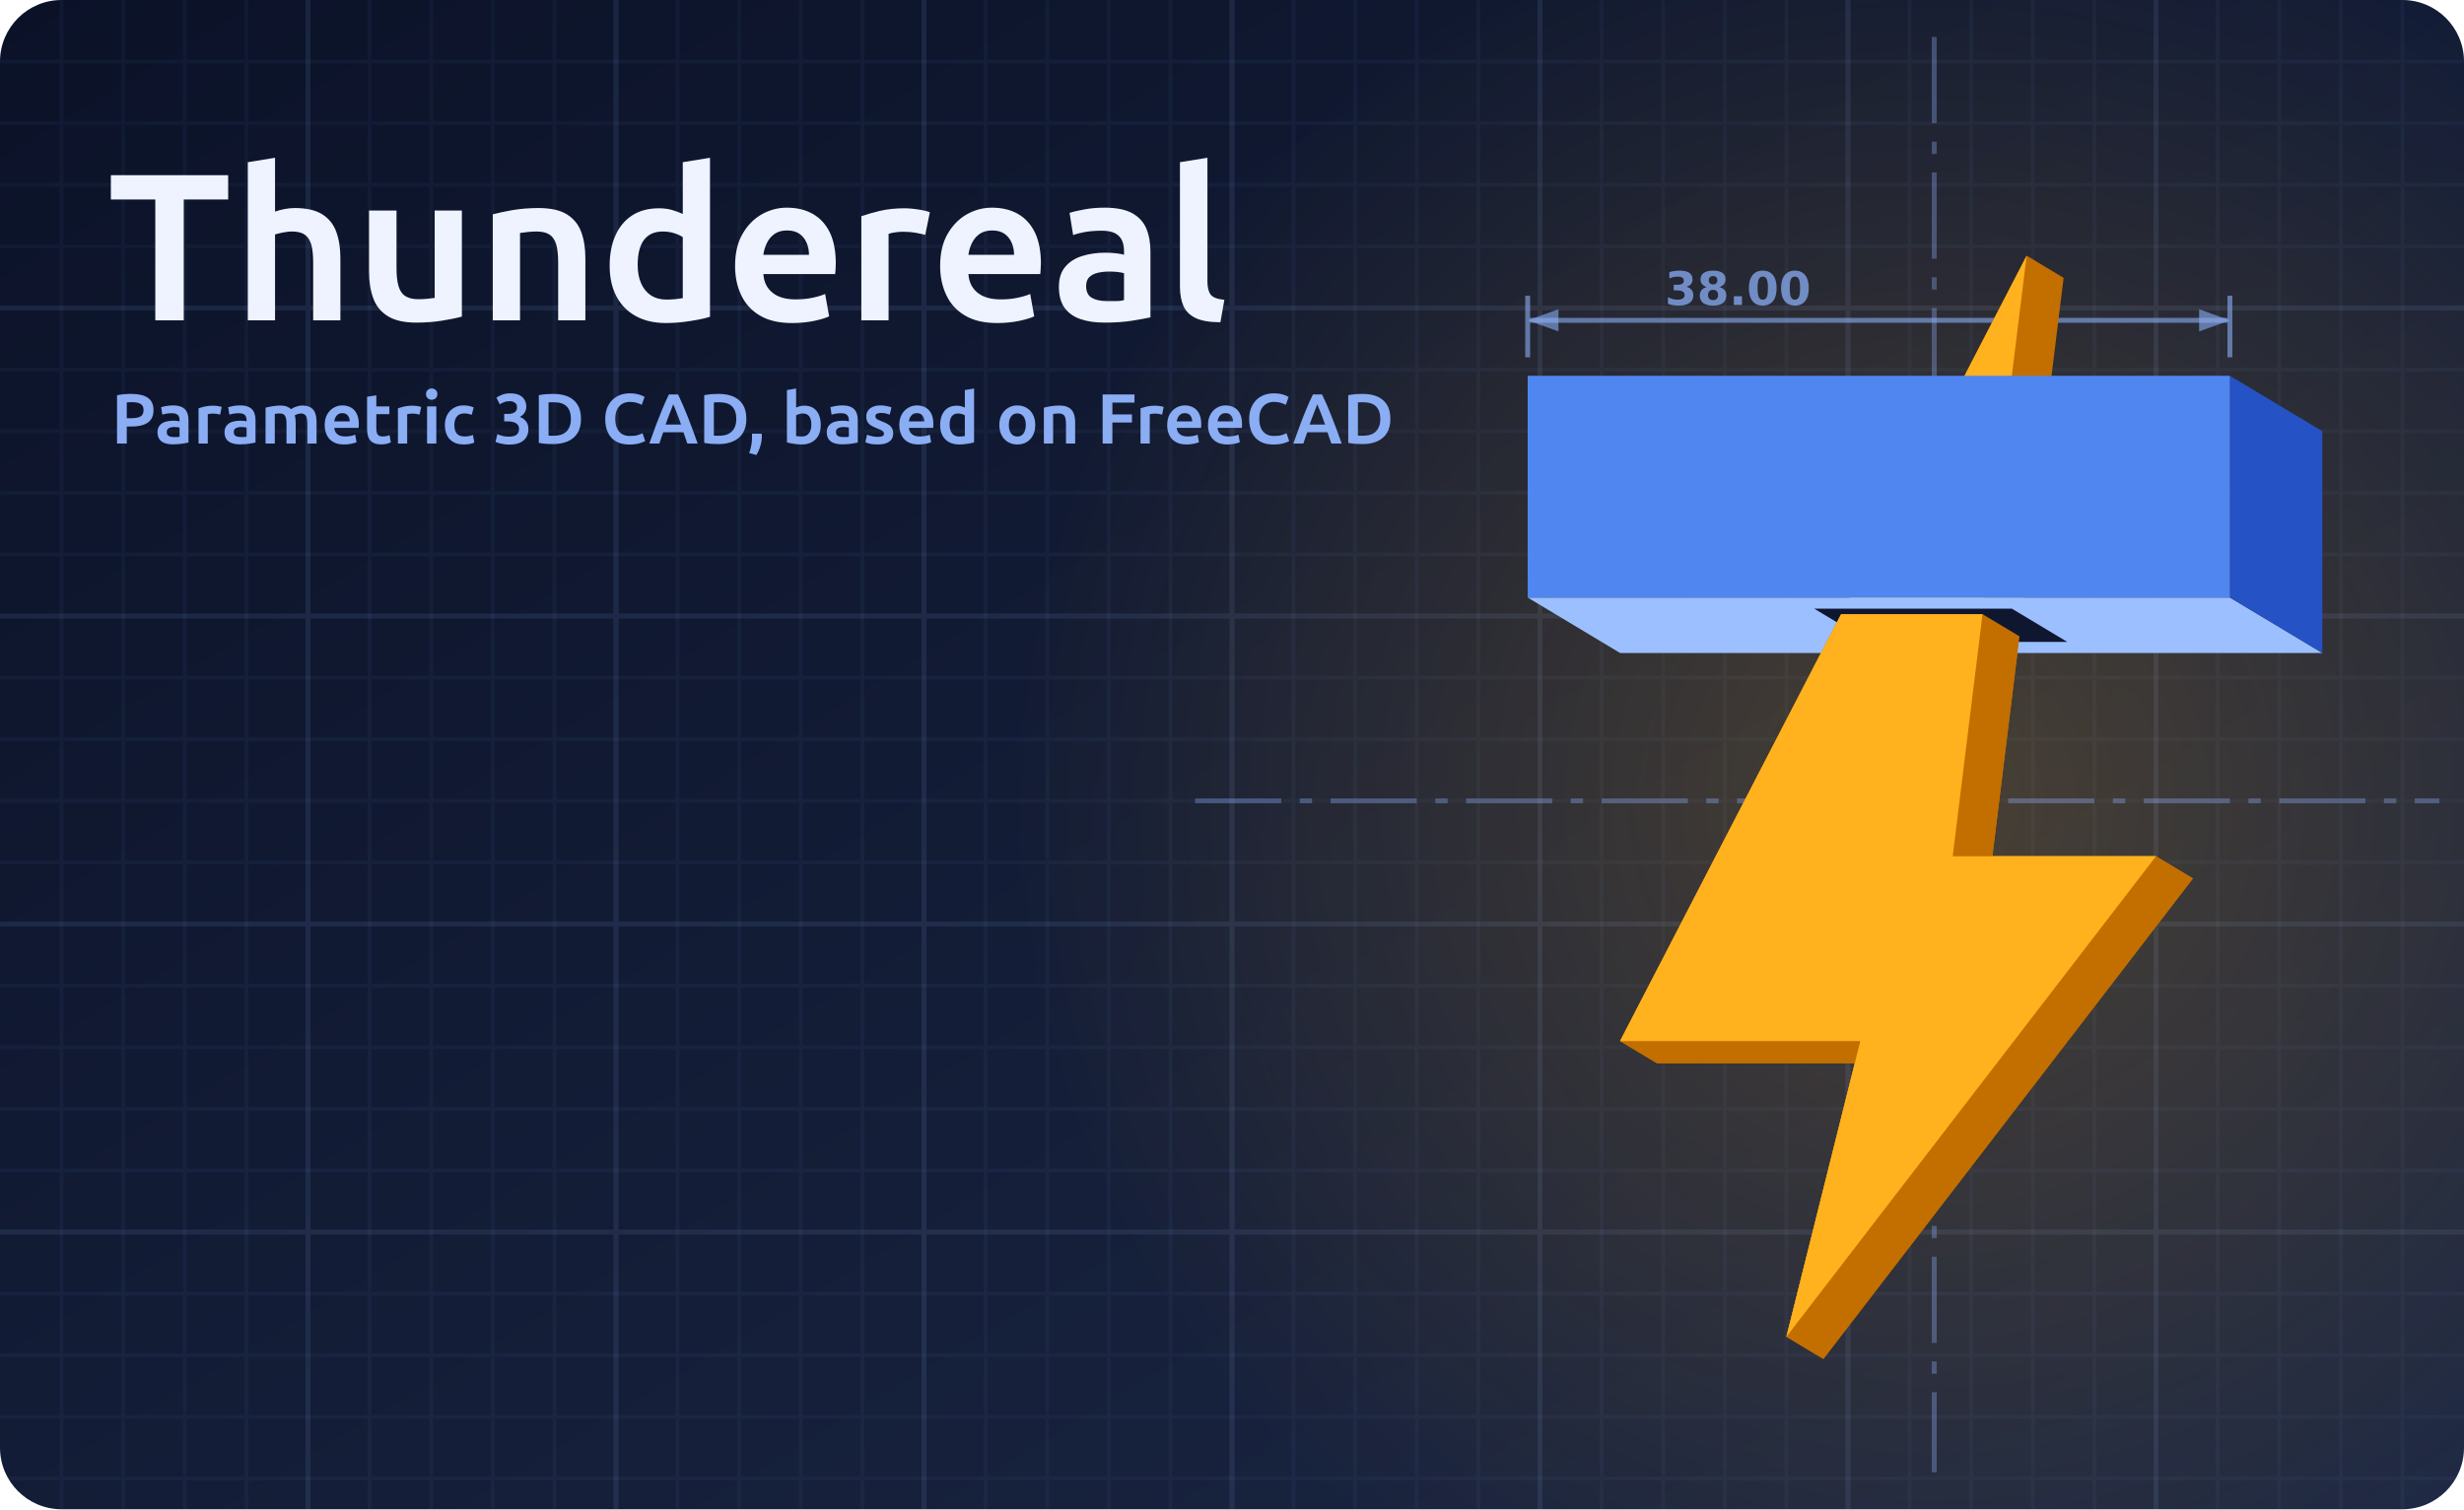
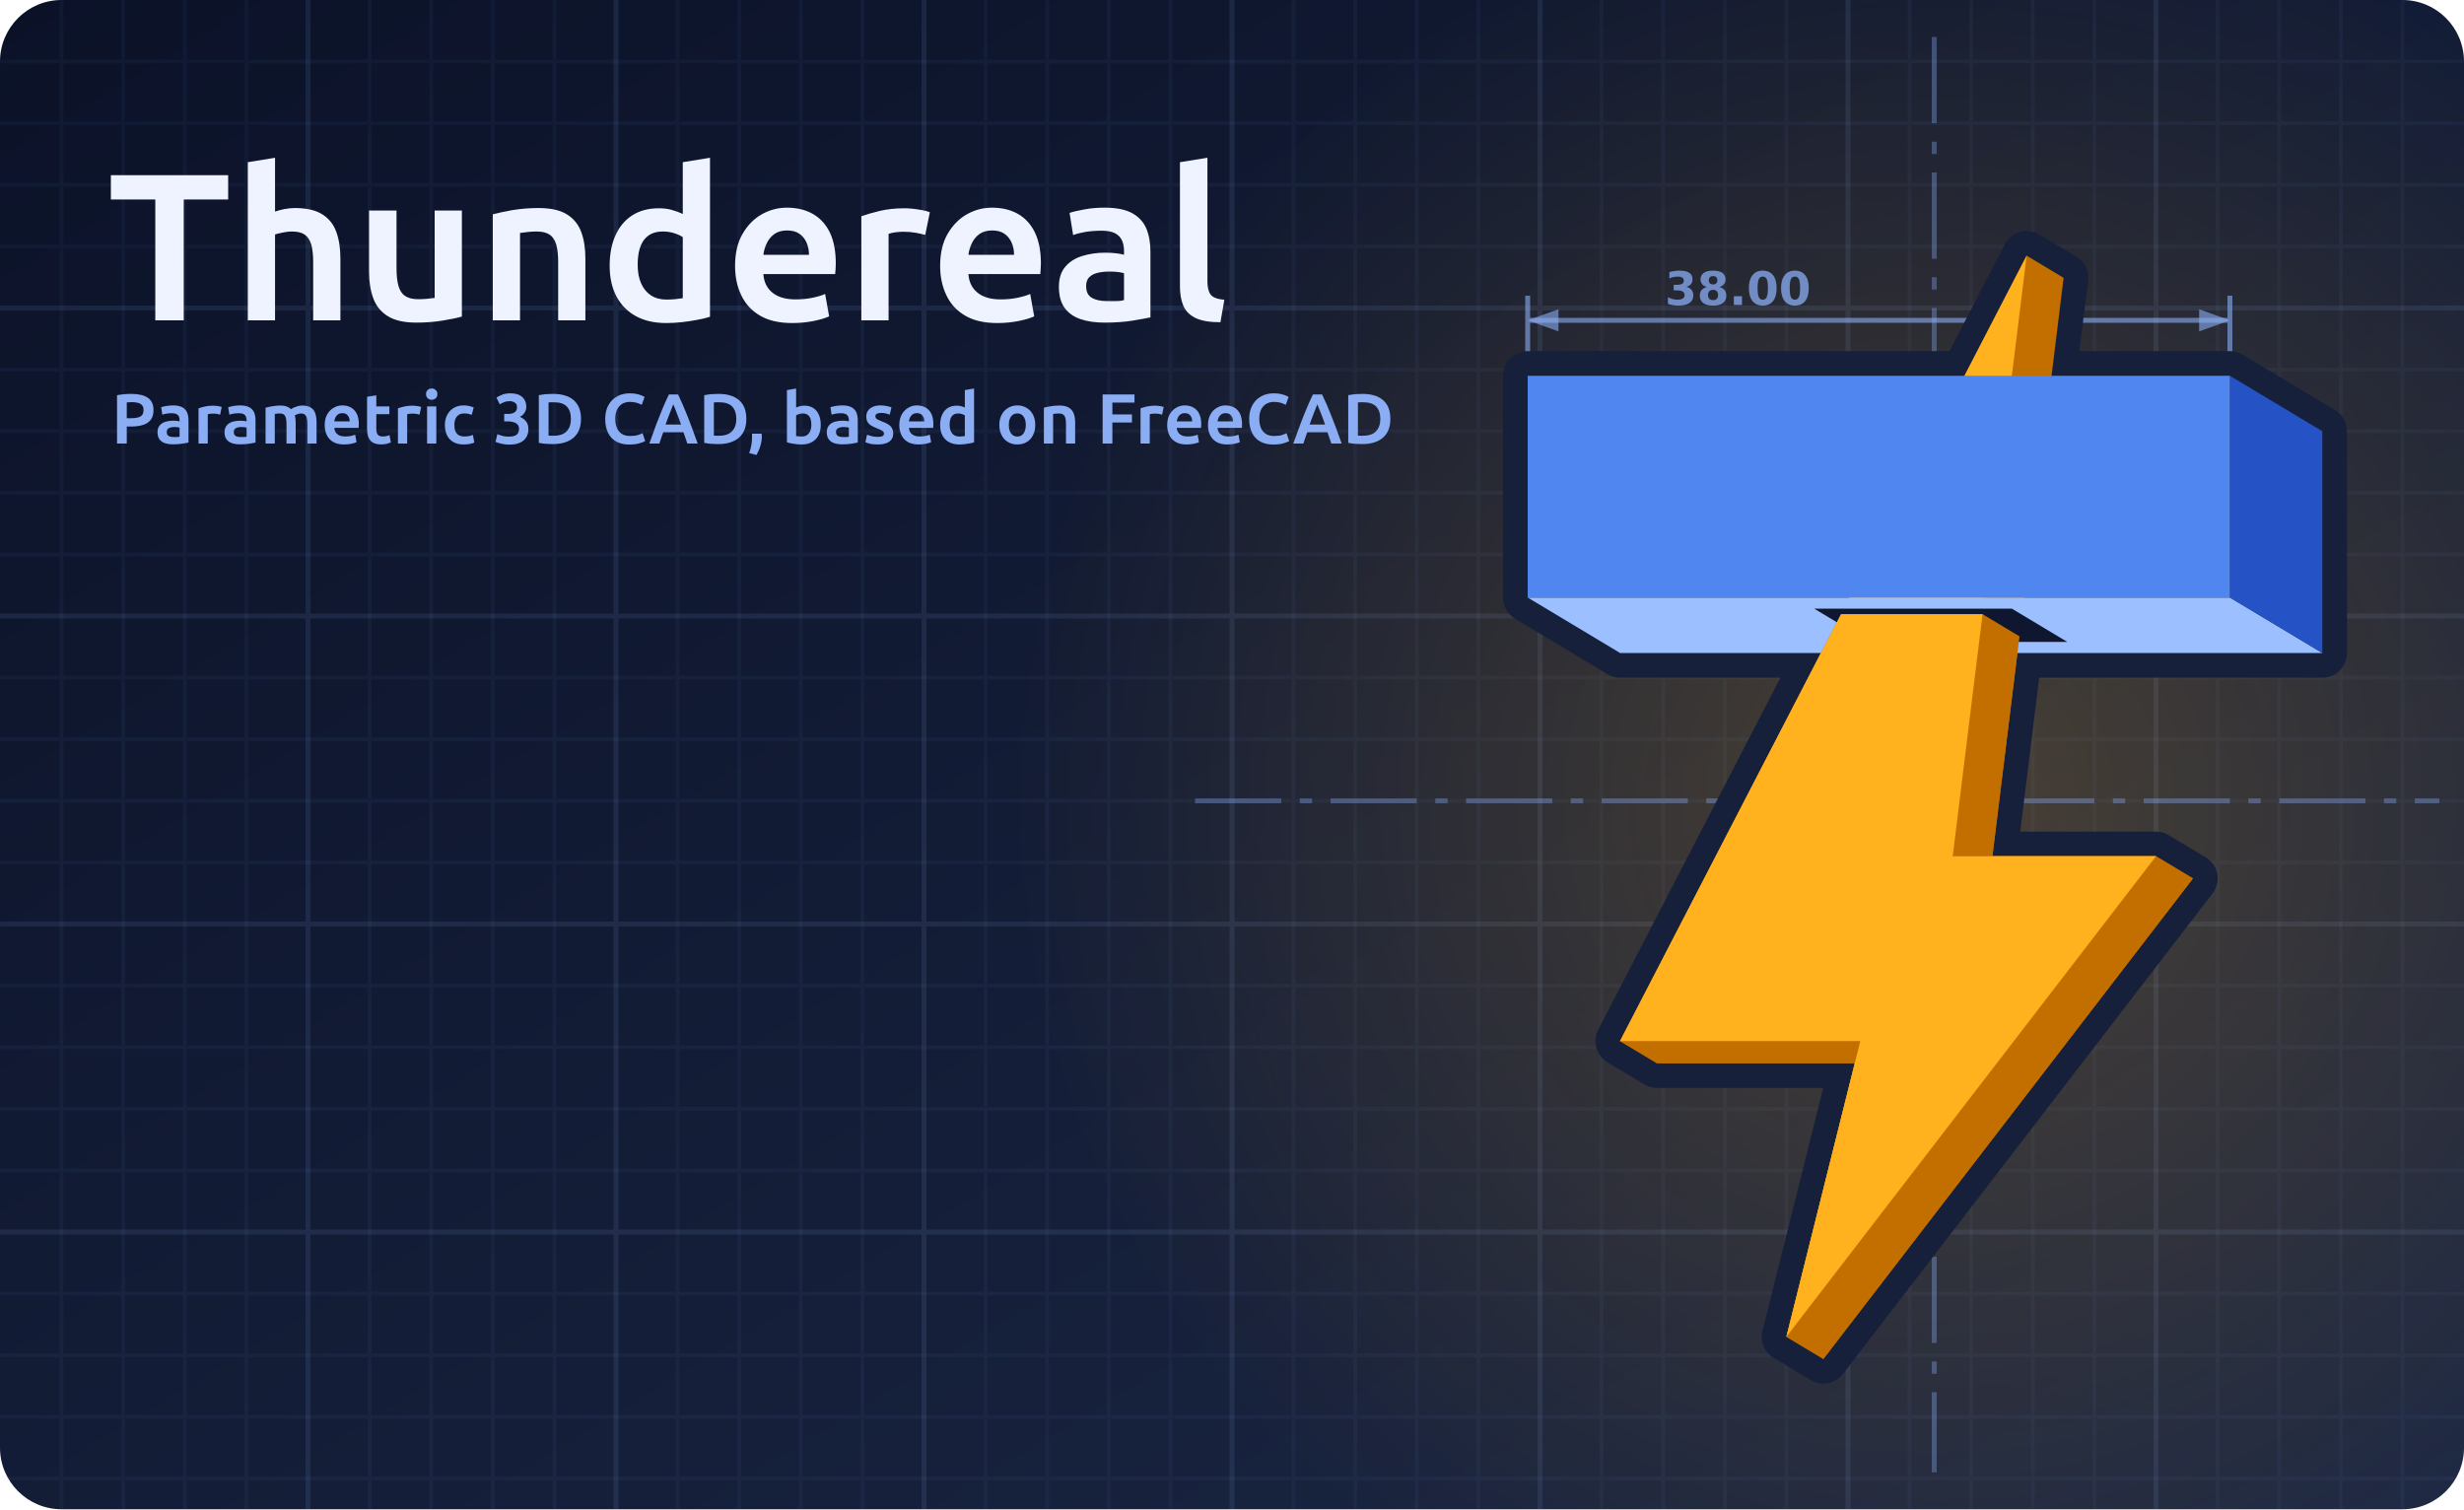
<svg xmlns="http://www.w3.org/2000/svg" width="400" height="245" viewBox="0 0 400 245">
  <defs>
    <linearGradient id="ground" x1="0" y1="0" x2="1" y2="1">
      <stop offset="0" stop-color="#0B1228" />
      <stop offset="1" stop-color="#1B2744" />
    </linearGradient>
    <radialGradient id="glow" cx="314" cy="130" r="150" gradientUnits="userSpaceOnUse">
      <stop offset="0" stop-color="#FFB21E" stop-opacity="0.22" />
      <stop offset="1" stop-color="#FFB21E" stop-opacity="0" />
    </radialGradient>
  </defs>
  <rect width="400" height="245" rx="10" fill="url(#ground)" />
  <path d="M10 0V245M20 0V245M30 0V245M40 0V245M60 0V245M70 0V245M80 0V245M90 0V245M110 0V245M120 0V245M130 0V245M140 0V245M160 0V245M170 0V245M180 0V245M190 0V245M210 0V245M220 0V245M230 0V245M240 0V245M260 0V245M270 0V245M280 0V245M290 0V245M310 0V245M320 0V245M330 0V245M340 0V245M360 0V245M370 0V245M380 0V245M390 0V245M0 10H400M0 20H400M0 30H400M0 40H400M0 60H400M0 70H400M0 80H400M0 90H400M0 110H400M0 120H400M0 130H400M0 140H400M0 160H400M0 170H400M0 180H400M0 190H400M0 210H400M0 220H400M0 230H400M0 240H400" stroke="#8AADF4" stroke-opacity="0.05" stroke-width="0.6" fill="none" />
  <path d="M50 0V245M100 0V245M150 0V245M200 0V245M250 0V245M300 0V245M350 0V245M0 50H400M0 100H400M0 150H400M0 200H400" stroke="#8AADF4" stroke-opacity="0.11" stroke-width="0.8" fill="none" />
  <rect width="400" height="245" rx="10" fill="url(#glow)" />
  <path d="M314 6V239M194 130H396" stroke="#8AADF4" stroke-opacity="0.35" stroke-width="0.8" stroke-dasharray="14 3 2 3" fill="none" />
  <path d="M248 58V48M362 58V48M248 52H362" stroke="#8AADF4" stroke-opacity="0.6" stroke-width="0.8" fill="none" />
  <path d="M248 52L253 50.2L253 53.8ZM362 52L357 50.2L357 53.8Z" fill="#8AADF4" fill-opacity="0.6" />
  <path d="M273.76 46.55C274.13 46.65 274.41 46.81 274.6 47.05C274.79 47.28 274.89 47.58 274.89 47.95C274.89 48.49 274.68 48.9 274.27 49.18C273.85 49.47 273.25 49.61 272.45 49.61C272.17 49.61 271.89 49.58 271.61 49.54C271.32 49.49 271.04 49.43 270.77 49.33L270.77 48.25C271.03 48.38 271.29 48.48 271.55 48.55C271.81 48.61 272.07 48.65 272.32 48.65C272.7 48.65 272.98 48.58 273.18 48.45C273.38 48.32 273.48 48.14 273.48 47.9C273.48 47.65 273.38 47.46 273.17 47.33C272.97 47.2 272.67 47.14 272.27 47.14L271.71 47.14L271.71 46.23L272.3 46.23C272.65 46.23 272.92 46.17 273.09 46.06C273.26 45.95 273.35 45.78 273.35 45.56C273.35 45.35 273.27 45.18 273.1 45.07C272.93 44.95 272.69 44.9 272.38 44.9C272.16 44.9 271.93 44.92 271.7 44.97C271.46 45.02 271.23 45.1 271 45.2L271 44.17C271.28 44.09 271.56 44.03 271.83 43.99C272.1 43.95 272.37 43.93 272.64 43.93C273.35 43.93 273.88 44.05 274.23 44.28C274.58 44.52 274.76 44.87 274.76 45.34C274.76 45.66 274.68 45.92 274.51 46.12C274.34 46.33 274.09 46.47 273.76 46.55ZM278.1 47.05C277.83 47.05 277.63 47.13 277.49 47.27C277.35 47.41 277.28 47.62 277.28 47.89C277.28 48.16 277.35 48.36 277.49 48.51C277.63 48.65 277.83 48.72 278.1 48.72C278.36 48.72 278.56 48.65 278.7 48.51C278.84 48.36 278.91 48.16 278.91 47.89C278.91 47.62 278.84 47.41 278.7 47.27C278.56 47.12 278.36 47.05 278.1 47.05ZM277.07 46.59C276.74 46.49 276.49 46.33 276.32 46.13C276.15 45.92 276.06 45.66 276.06 45.35C276.06 44.89 276.24 44.54 276.58 44.3C276.93 44.05 277.43 43.93 278.1 43.93C278.76 43.93 279.26 44.05 279.61 44.29C279.95 44.54 280.12 44.89 280.12 45.35C280.12 45.66 280.04 45.92 279.87 46.13C279.7 46.33 279.45 46.49 279.12 46.59C279.49 46.69 279.77 46.86 279.96 47.09C280.14 47.32 280.24 47.61 280.24 47.96C280.24 48.5 280.06 48.91 279.7 49.19C279.34 49.47 278.8 49.61 278.1 49.61C277.39 49.61 276.85 49.47 276.49 49.19C276.13 48.91 275.94 48.5 275.94 47.96C275.94 47.61 276.04 47.32 276.23 47.09C276.42 46.86 276.7 46.69 277.07 46.59ZM277.4 45.49C277.4 45.71 277.46 45.88 277.58 45.99C277.7 46.11 277.87 46.17 278.1 46.17C278.32 46.17 278.49 46.11 278.61 45.99C278.73 45.88 278.79 45.71 278.79 45.49C278.79 45.28 278.73 45.11 278.61 44.99C278.49 44.88 278.32 44.82 278.1 44.82C277.87 44.82 277.7 44.88 277.58 45C277.46 45.11 277.4 45.28 277.4 45.49ZM281.47 48.08L282.79 48.08L282.79 49.5L281.47 49.5L281.47 48.08ZM287 46.76C287 46.08 286.94 45.6 286.81 45.32C286.68 45.04 286.47 44.9 286.16 44.9C285.86 44.9 285.65 45.04 285.52 45.32C285.39 45.6 285.32 46.08 285.32 46.76C285.32 47.45 285.39 47.94 285.52 48.22C285.65 48.51 285.86 48.65 286.16 48.65C286.46 48.65 286.68 48.51 286.81 48.22C286.94 47.94 287 47.45 287 46.76ZM288.41 46.77C288.41 47.68 288.22 48.38 287.83 48.87C287.44 49.36 286.88 49.61 286.16 49.61C285.44 49.61 284.89 49.36 284.5 48.87C284.11 48.38 283.91 47.68 283.91 46.77C283.91 45.86 284.11 45.16 284.5 44.67C284.89 44.18 285.44 43.93 286.16 43.93C286.88 43.93 287.44 44.18 287.83 44.67C288.22 45.16 288.41 45.86 288.41 46.77ZM292.22 46.76C292.22 46.08 292.16 45.6 292.03 45.32C291.9 45.04 291.69 44.9 291.38 44.9C291.08 44.9 290.86 45.04 290.73 45.32C290.6 45.6 290.54 46.08 290.54 46.76C290.54 47.45 290.6 47.94 290.73 48.22C290.86 48.51 291.08 48.65 291.38 48.65C291.68 48.65 291.9 48.51 292.03 48.22C292.16 47.94 292.22 47.45 292.22 46.76ZM293.63 46.77C293.63 47.68 293.44 48.38 293.05 48.87C292.65 49.36 292.1 49.61 291.38 49.61C290.66 49.61 290.11 49.36 289.72 48.87C289.33 48.38 289.13 47.68 289.13 46.77C289.13 45.86 289.33 45.16 289.72 44.67C290.11 44.18 290.66 43.93 291.38 43.93C292.1 43.93 292.65 44.18 293.05 44.67C293.44 45.16 293.63 45.86 293.63 46.77Z" fill="#8AADF4" fill-opacity="0.75" />
+   <path id="edge" fill="#16203A" stroke="#16203A" stroke-width="8" stroke-linejoin="round" d="M335 45.1L333.04 61L362 61L377 70L377 106L327.5 106L323.44 139L350 139L356 142.6L296 220.6L290 217L301.1 172.6L269 172.6L263 169L295.61 106L263 106L248 97L248 61L318.91 61L329 41.5L335 45.1Z" />
  <path id="strikeSide" fill="#C26F00" d="M335 45.1L323.44 139L350 139L356 142.6L296 220.6L290 217L301.1 172.6L269 172.6L263 169L329 41.5L335 45.1Z" />
  <path id="strike" fill="#FFB21E" d="M329 41.5L317 139L350 139L290 217L302 169L263 169L329 41.5Z" />
  <path id="barBottom" fill="#9CC0FF" d="M248 97L362 97L377 106L263 106L248 97Z" />
  <path id="barSide" fill="#2552C4" d="M362 61L377 70L377 106L362 97L362 61Z" />
  <path id="barFront" fill="#4F86F0" d="M248 61L362 61L362 97L248 97L248 61Z" />
  <path id="hole" fill="#0F1730" d="M294.5 98.8L326.6 98.8L335.6 104.2L303.5 104.2L294.5 98.8Z" />
  <path id="lowSide" fill="#C26F00" d="M327.84 103.3L323.44 139L350 139L356 142.6L296 220.6L290 217L301.1 172.6L269 172.6L263 169L298.87 99.7L321.84 99.7L327.84 103.3Z" />
  <path id="lowStrike" fill="#FFB21E" d="M321.84 99.7L317 139L350 139L290 217L302 169L263 169L298.87 99.7L321.84 99.7Z" />
  <path id="wordmark" fill="#EEF3FF" d="M25.21 52L25.21 32.38L18 32.38L18 28.44L37.04 28.44L37.04 32.38L29.83 32.38L29.83 52L25.21 52ZM40.23 52L40.23 26.33L44.65 25.61L44.65 34.35C45.08 34.19 45.59 34.06 46.16 33.94C46.74 33.83 47.3 33.77 47.85 33.77C49.77 33.77 51.27 34.12 52.35 34.81C53.43 35.5 54.18 36.46 54.61 37.69C55.05 38.91 55.26 40.34 55.26 41.97L55.26 52L50.84 52L50.84 42.58C50.84 41.38 50.73 40.41 50.52 39.67C50.3 38.94 49.95 38.41 49.46 38.08C48.98 37.75 48.28 37.58 47.37 37.58C47.05 37.58 46.72 37.61 46.37 37.67C46.02 37.72 45.69 37.79 45.4 37.86C45.1 37.92 44.85 37.99 44.65 38.06L44.65 52L40.23 52ZM67.56 52.37C65.61 52.37 64.08 52.02 62.95 51.32C61.83 50.62 61.04 49.65 60.59 48.41C60.14 47.18 59.91 45.74 59.91 44.11L59.91 34.18L64.37 34.18L64.37 43.5C64.37 44.7 64.47 45.68 64.69 46.42C64.9 47.17 65.27 47.72 65.79 48.06C66.32 48.4 67.01 48.57 67.87 48.57C68.39 48.57 68.89 48.55 69.38 48.5C69.87 48.45 70.26 48.41 70.56 48.36L70.56 34.18L74.98 34.18L74.98 51.39C74.16 51.62 73.1 51.84 71.79 52.05C70.49 52.26 69.08 52.37 67.56 52.37ZM80 52L80 34.79C80.82 34.57 81.88 34.34 83.18 34.11C84.48 33.89 85.89 33.77 87.41 33.77C89.41 33.77 90.95 34.12 92.05 34.81C93.15 35.5 93.92 36.46 94.37 37.69C94.81 38.91 95.03 40.34 95.03 41.97L95.03 52L90.61 52L90.61 42.58C90.61 41.38 90.5 40.41 90.29 39.67C90.07 38.94 89.71 38.41 89.21 38.08C88.71 37.75 88.01 37.58 87.11 37.58C86.58 37.58 86.08 37.61 85.59 37.67C85.11 37.72 84.72 37.77 84.42 37.82L84.42 52L80 52ZM108.15 52.44C106.24 52.44 104.6 52.07 103.23 51.32C101.86 50.57 100.81 49.5 100.07 48.11C99.34 46.71 98.97 45.07 98.97 43.16C98.97 41.25 99.28 39.6 99.92 38.2C100.55 36.79 101.46 35.71 102.65 34.95C103.84 34.19 105.28 33.81 106.96 33.81C107.75 33.81 108.46 33.9 109.08 34.08C109.71 34.26 110.29 34.48 110.84 34.73L110.84 26.33L115.26 25.61L115.26 51.42C114.71 51.6 114.04 51.77 113.25 51.91C112.45 52.06 111.62 52.19 110.75 52.29C109.88 52.39 109.01 52.44 108.15 52.44ZM108.18 48.63C108.77 48.63 109.29 48.6 109.75 48.55C110.2 48.49 110.56 48.44 110.84 48.4L110.84 38.5C110.5 38.25 110.04 38.04 109.46 37.86C108.88 37.67 108.26 37.58 107.61 37.58C106.9 37.58 106.29 37.7 105.78 37.94C105.27 38.18 104.85 38.53 104.51 38.99C104.17 39.46 103.92 40.03 103.76 40.7C103.6 41.36 103.52 42.13 103.52 42.99C103.52 44.14 103.7 45.14 104.07 45.98C104.43 46.82 104.96 47.47 105.66 47.94C106.37 48.4 107.21 48.63 108.18 48.63ZM128.61 52.44C126.48 52.44 124.73 52.04 123.37 51.23C122.01 50.43 121 49.33 120.33 47.92C119.66 46.51 119.33 44.94 119.33 43.19C119.33 41.08 119.74 39.33 120.56 37.94C121.37 36.55 122.41 35.49 123.68 34.78C124.95 34.07 126.3 33.71 127.73 33.71C129.36 33.71 130.77 34.05 131.96 34.73C133.15 35.41 134.07 36.42 134.72 37.75C135.36 39.09 135.68 40.77 135.68 42.78C135.68 43.03 135.67 43.32 135.65 43.64C135.63 43.95 135.61 44.24 135.58 44.49L123.92 44.49C124.01 45.78 124.5 46.78 125.4 47.51C126.29 48.24 127.55 48.6 129.16 48.6C130.15 48.6 131.08 48.51 131.93 48.33C132.78 48.15 133.45 47.94 133.95 47.72L134.6 51.35C134.1 51.6 133.29 51.85 132.17 52.09C131.04 52.32 129.86 52.44 128.61 52.44ZM123.92 41.36L131.33 41.36C131.33 40.65 131.2 40 130.94 39.4C130.68 38.8 130.3 38.32 129.79 37.96C129.28 37.59 128.6 37.41 127.76 37.41C126.95 37.41 126.27 37.6 125.74 37.97C125.21 38.35 124.79 38.83 124.5 39.44C124.2 40.04 124.01 40.68 123.92 41.36ZM139.83 52L139.83 35.1C140.65 34.81 141.65 34.52 142.84 34.23C144.03 33.95 145.37 33.81 146.87 33.81C147.25 33.81 147.71 33.84 148.23 33.89C148.75 33.95 149.26 34.03 149.74 34.12C150.23 34.21 150.63 34.32 150.95 34.45L150.2 38.13C149.79 38.02 149.29 37.9 148.69 37.79C148.09 37.68 147.41 37.62 146.66 37.62C146.21 37.62 145.75 37.65 145.29 37.72C144.82 37.79 144.48 37.87 144.25 37.96L144.25 52L139.83 52ZM161.91 52.44C159.77 52.44 158.03 52.04 156.67 51.23C155.31 50.43 154.29 49.33 153.63 47.92C152.96 46.51 152.62 44.94 152.62 43.19C152.62 41.08 153.03 39.33 153.85 37.94C154.66 36.55 155.71 35.49 156.97 34.78C158.24 34.07 159.59 33.71 161.02 33.71C162.66 33.71 164.07 34.05 165.26 34.73C166.45 35.41 167.36 36.42 168.01 37.75C168.65 39.09 168.98 40.77 168.98 42.78C168.98 43.03 168.97 43.32 168.94 43.64C168.92 43.95 168.9 44.24 168.88 44.49L157.21 44.49C157.3 45.78 157.79 46.78 158.69 47.51C159.59 48.24 160.84 48.6 162.45 48.6C163.45 48.6 164.37 48.51 165.22 48.33C166.07 48.15 166.74 47.94 167.24 47.72L167.89 51.35C167.39 51.6 166.58 51.85 165.46 52.09C164.34 52.32 163.15 52.44 161.91 52.44ZM157.21 41.36L164.62 41.36C164.62 40.65 164.49 40 164.23 39.4C163.97 38.8 163.59 38.32 163.08 37.96C162.57 37.59 161.89 37.41 161.06 37.41C160.24 37.41 159.57 37.6 159.03 37.97C158.5 38.35 158.09 38.83 157.79 39.44C157.49 40.04 157.3 40.68 157.21 41.36ZM179.31 52.37C177.84 52.37 176.54 52.19 175.43 51.81C174.32 51.44 173.46 50.83 172.83 49.98C172.21 49.13 171.9 47.99 171.9 46.56C171.9 45.2 172.24 44.11 172.94 43.3C173.63 42.48 174.55 41.9 175.71 41.55C176.86 41.19 178.1 41.02 179.41 41.02C180.07 41.02 180.68 41.05 181.23 41.12C181.79 41.19 182.2 41.27 182.47 41.36L182.47 40.74C182.47 40.11 182.37 39.54 182.15 39.05C181.93 38.55 181.56 38.16 181.03 37.87C180.49 37.59 179.76 37.45 178.84 37.45C177.86 37.45 176.98 37.52 176.19 37.65C175.39 37.79 174.73 37.96 174.21 38.16L173.63 34.56C174.18 34.37 174.96 34.19 176 34C177.03 33.8 178.13 33.71 179.31 33.71C181.19 33.71 182.68 34 183.77 34.59C184.85 35.18 185.62 36.01 186.08 37.07C186.53 38.14 186.76 39.4 186.76 40.85L186.76 51.52C186.1 51.66 185.13 51.84 183.85 52.05C182.57 52.26 181.06 52.37 179.31 52.37ZM179.65 48.87C180.24 48.87 180.79 48.87 181.28 48.87C181.78 48.87 182.18 48.81 182.47 48.7L182.47 44.35C182.27 44.28 181.95 44.22 181.51 44.16C181.06 44.11 180.61 44.08 180.13 44.08C179.47 44.08 178.85 44.14 178.27 44.27C177.7 44.39 177.23 44.62 176.86 44.96C176.5 45.29 176.32 45.79 176.32 46.44C176.32 47.34 176.62 47.97 177.22 48.33C177.82 48.69 178.63 48.87 179.65 48.87ZM198.12 52.31C196.39 52.31 195.05 52.08 194.1 51.63C193.15 51.17 192.48 50.51 192.11 49.65C191.74 48.79 191.55 47.74 191.55 46.52L191.55 26.33L196.01 25.61L196.01 45.68C196.01 46.63 196.18 47.33 196.52 47.8C196.86 48.27 197.6 48.56 198.76 48.67L198.12 52.31Z" />
  <path id="tagline" fill="#8AADF4" d="M19 72L19 64.16C19.37 64.08 19.76 64.02 20.18 63.99C20.61 63.95 20.98 63.94 21.31 63.94C22.48 63.94 23.38 64.15 24 64.57C24.61 64.99 24.92 65.66 24.92 66.57C24.92 67.2 24.78 67.71 24.5 68.11C24.21 68.5 23.8 68.79 23.25 68.97C22.7 69.15 22.04 69.24 21.25 69.24L20.58 69.24L20.58 72L19 72ZM20.58 67.89L21.23 67.89C21.68 67.89 22.05 67.86 22.36 67.78C22.67 67.7 22.91 67.57 23.07 67.38C23.22 67.18 23.3 66.91 23.3 66.56C23.3 66.22 23.22 65.96 23.06 65.78C22.9 65.59 22.67 65.47 22.39 65.39C22.1 65.32 21.77 65.28 21.4 65.28C21.24 65.28 21.09 65.29 20.94 65.3C20.8 65.31 20.68 65.32 20.58 65.33L20.58 67.89ZM28.08 72.13C27.58 72.13 27.14 72.06 26.77 71.94C26.39 71.81 26.1 71.6 25.89 71.32C25.68 71.03 25.57 70.64 25.57 70.16C25.57 69.7 25.69 69.33 25.92 69.06C26.16 68.78 26.47 68.58 26.86 68.46C27.25 68.35 27.67 68.29 28.12 68.29C28.34 68.29 28.54 68.3 28.73 68.32C28.92 68.34 29.06 68.37 29.15 68.4L29.15 68.19C29.15 67.98 29.11 67.79 29.04 67.62C28.97 67.45 28.84 67.32 28.66 67.22C28.48 67.13 28.23 67.08 27.92 67.08C27.59 67.08 27.29 67.1 27.02 67.15C26.75 67.19 26.53 67.25 26.35 67.32L26.16 66.1C26.34 66.04 26.61 65.98 26.96 65.91C27.31 65.85 27.68 65.81 28.08 65.81C28.72 65.81 29.22 65.91 29.59 66.11C29.95 66.31 30.22 66.59 30.37 66.95C30.52 67.31 30.6 67.74 30.6 68.23L30.6 71.84C30.38 71.89 30.05 71.94 29.62 72.02C29.18 72.09 28.67 72.13 28.08 72.13ZM28.2 70.94C28.4 70.94 28.58 70.94 28.75 70.94C28.92 70.94 29.05 70.92 29.15 70.88L29.15 69.41C29.08 69.39 28.97 69.37 28.82 69.35C28.67 69.33 28.52 69.32 28.36 69.32C28.13 69.32 27.92 69.34 27.73 69.38C27.53 69.43 27.37 69.5 27.25 69.62C27.13 69.73 27.07 69.9 27.07 70.12C27.07 70.42 27.17 70.64 27.37 70.76C27.58 70.88 27.85 70.94 28.2 70.94ZM32.23 72L32.23 66.28C32.51 66.18 32.85 66.09 33.25 65.99C33.65 65.9 34.11 65.85 34.61 65.85C34.74 65.85 34.9 65.86 35.07 65.88C35.25 65.9 35.42 65.92 35.58 65.95C35.75 65.98 35.89 66.02 35.99 66.06L35.74 67.31C35.6 67.27 35.43 67.23 35.23 67.19C35.02 67.16 34.8 67.14 34.54 67.14C34.39 67.14 34.23 67.15 34.08 67.17C33.92 67.19 33.8 67.22 33.73 67.25L33.73 72L32.23 72ZM38.96 72.13C38.46 72.13 38.03 72.06 37.65 71.94C37.28 71.81 36.98 71.6 36.77 71.32C36.56 71.03 36.45 70.64 36.45 70.16C36.45 69.7 36.57 69.33 36.81 69.06C37.04 68.78 37.35 68.58 37.74 68.46C38.13 68.35 38.55 68.29 39 68.29C39.22 68.29 39.42 68.3 39.61 68.32C39.8 68.34 39.94 68.37 40.03 68.4L40.03 68.19C40.03 67.98 40 67.79 39.92 67.62C39.85 67.45 39.72 67.32 39.54 67.22C39.36 67.13 39.12 67.08 38.8 67.08C38.47 67.08 38.17 67.1 37.9 67.15C37.64 67.19 37.41 67.25 37.24 67.32L37.04 66.1C37.23 66.04 37.49 65.98 37.84 65.91C38.19 65.85 38.56 65.81 38.96 65.81C39.6 65.81 40.1 65.91 40.47 66.11C40.84 66.31 41.1 66.59 41.25 66.95C41.4 67.31 41.48 67.74 41.48 68.23L41.48 71.84C41.26 71.89 40.93 71.94 40.5 72.02C40.06 72.09 39.55 72.13 38.96 72.13ZM39.08 70.94C39.28 70.94 39.46 70.94 39.63 70.94C39.8 70.94 39.93 70.92 40.03 70.88L40.03 69.41C39.96 69.39 39.85 69.37 39.7 69.35C39.56 69.33 39.4 69.32 39.24 69.32C39.02 69.32 38.81 69.34 38.61 69.38C38.42 69.43 38.26 69.5 38.13 69.62C38.01 69.73 37.95 69.9 37.95 70.12C37.95 70.42 38.05 70.64 38.25 70.76C38.46 70.88 38.73 70.94 39.08 70.94ZM43.11 72L43.11 66.18C43.4 66.1 43.75 66.03 44.19 65.95C44.62 65.87 45.07 65.83 45.54 65.83C45.96 65.83 46.31 65.89 46.58 66C46.85 66.11 47.08 66.25 47.25 66.42C47.4 66.31 47.57 66.22 47.76 66.13C47.95 66.05 48.16 65.98 48.38 65.92C48.6 65.86 48.82 65.83 49.04 65.83C49.67 65.83 50.16 65.95 50.5 66.19C50.84 66.42 51.08 66.74 51.2 67.16C51.33 67.57 51.39 68.06 51.39 68.61L51.39 72L49.9 72L49.9 68.81C49.9 68.42 49.87 68.09 49.8 67.84C49.74 67.59 49.63 67.41 49.47 67.3C49.32 67.18 49.11 67.12 48.84 67.12C48.73 67.12 48.61 67.14 48.48 67.17C48.35 67.2 48.24 67.24 48.13 67.29C48.02 67.34 47.93 67.39 47.85 67.43C47.91 67.62 47.95 67.81 47.97 68.02C47.99 68.23 48 68.45 48 68.68L48 72L46.51 72L46.51 68.81C46.51 68.42 46.47 68.09 46.41 67.84C46.34 67.59 46.23 67.41 46.08 67.3C45.93 67.18 45.71 67.12 45.44 67.12C45.33 67.12 45.22 67.13 45.12 67.13C45.02 67.14 44.92 67.15 44.84 67.16C44.75 67.18 44.68 67.19 44.61 67.2L44.61 72L43.11 72ZM55.85 72.15C55.13 72.15 54.54 72.01 54.08 71.74C53.62 71.47 53.28 71.1 53.05 70.62C52.83 70.14 52.71 69.61 52.71 69.02C52.71 68.31 52.85 67.72 53.13 67.24C53.41 66.77 53.76 66.42 54.19 66.18C54.62 65.93 55.07 65.81 55.56 65.81C56.11 65.81 56.59 65.93 56.99 66.16C57.39 66.39 57.7 66.73 57.92 67.18C58.14 67.63 58.25 68.2 58.25 68.88C58.25 68.97 58.24 69.06 58.23 69.17C58.23 69.28 58.22 69.37 58.21 69.46L54.27 69.46C54.3 69.9 54.46 70.24 54.77 70.48C55.07 70.73 55.49 70.85 56.04 70.85C56.38 70.85 56.69 70.82 56.98 70.76C57.26 70.7 57.49 70.63 57.66 70.55L57.88 71.78C57.71 71.87 57.44 71.95 57.06 72.03C56.68 72.11 56.28 72.15 55.85 72.15ZM54.27 68.4L56.77 68.4C56.77 68.16 56.73 67.94 56.64 67.74C56.55 67.54 56.42 67.37 56.25 67.25C56.08 67.13 55.85 67.07 55.57 67.07C55.29 67.07 55.06 67.13 54.88 67.26C54.7 67.38 54.56 67.55 54.46 67.75C54.36 67.95 54.3 68.17 54.27 68.4ZM61.88 72.14C61.29 72.14 60.83 72.03 60.49 71.82C60.16 71.61 59.93 71.32 59.79 70.94C59.66 70.56 59.59 70.11 59.59 69.58L59.59 64.41L61.09 64.17L61.09 65.97L63.21 65.97L63.21 67.23L61.09 67.23L61.09 69.58C61.09 69.87 61.12 70.1 61.18 70.29C61.25 70.48 61.36 70.62 61.51 70.71C61.65 70.8 61.86 70.85 62.11 70.85C62.32 70.85 62.52 70.83 62.71 70.79C62.91 70.75 63.08 70.69 63.24 70.63L63.45 71.82C63.27 71.89 63.05 71.97 62.8 72.04C62.55 72.1 62.24 72.14 61.88 72.14ZM64.6 72L64.6 66.28C64.88 66.18 65.22 66.09 65.62 65.99C66.02 65.9 66.48 65.85 66.99 65.85C67.11 65.85 67.27 65.86 67.44 65.88C67.62 65.9 67.79 65.92 67.96 65.95C68.12 65.98 68.26 66.02 68.37 66.06L68.11 67.31C67.97 67.27 67.8 67.23 67.6 67.19C67.4 67.16 67.17 67.14 66.92 67.14C66.76 67.14 66.61 67.15 66.45 67.17C66.29 67.19 66.18 67.22 66.1 67.25L66.1 72L64.6 72ZM69.33 72L69.33 65.97L70.83 65.97L70.83 72L69.33 72ZM70.08 64.89C69.83 64.89 69.62 64.81 69.43 64.65C69.25 64.48 69.16 64.26 69.16 63.97C69.16 63.69 69.25 63.47 69.43 63.31C69.62 63.14 69.83 63.06 70.08 63.06C70.33 63.06 70.55 63.14 70.73 63.31C70.91 63.47 71 63.69 71 63.97C71 64.26 70.91 64.48 70.73 64.65C70.55 64.81 70.33 64.89 70.08 64.89ZM75.3 72.15C74.59 72.15 74 72.01 73.55 71.73C73.1 71.46 72.76 71.08 72.54 70.61C72.33 70.13 72.22 69.59 72.22 68.99C72.22 68.4 72.34 67.86 72.58 67.38C72.83 66.9 73.18 66.52 73.63 66.24C74.08 65.96 74.62 65.81 75.25 65.81C75.57 65.81 75.87 65.84 76.14 65.9C76.42 65.96 76.67 66.04 76.9 66.14L76.58 67.34C76.41 67.28 76.24 67.23 76.05 67.18C75.85 67.14 75.63 67.11 75.38 67.11C74.83 67.11 74.43 67.28 74.16 67.62C73.89 67.96 73.76 68.42 73.76 68.99C73.76 69.37 73.81 69.7 73.92 69.98C74.03 70.26 74.21 70.48 74.46 70.63C74.71 70.78 75.05 70.85 75.46 70.85C75.69 70.85 75.92 70.83 76.16 70.78C76.39 70.73 76.59 70.67 76.77 70.6L77 71.84C76.82 71.92 76.58 72 76.28 72.06C75.98 72.12 75.65 72.15 75.3 72.15ZM82.67 72.17C82.38 72.17 82.08 72.15 81.79 72.1C81.49 72.05 81.22 71.99 80.98 71.92C80.74 71.85 80.56 71.79 80.44 71.72L80.74 70.47C80.91 70.55 81.15 70.64 81.47 70.73C81.78 70.83 82.16 70.88 82.62 70.88C83 70.88 83.31 70.83 83.55 70.73C83.8 70.64 83.98 70.49 84.09 70.3C84.2 70.12 84.26 69.9 84.26 69.65C84.26 69.33 84.17 69.08 84 68.9C83.83 68.72 83.61 68.59 83.33 68.52C83.05 68.44 82.74 68.4 82.39 68.4L81.85 68.4L81.85 67.19L82.51 67.19C82.74 67.19 82.97 67.16 83.19 67.1C83.41 67.03 83.59 66.92 83.73 66.76C83.86 66.6 83.93 66.38 83.93 66.1C83.93 65.87 83.88 65.68 83.77 65.54C83.65 65.4 83.51 65.3 83.33 65.23C83.16 65.16 82.97 65.12 82.77 65.12C82.43 65.12 82.12 65.17 81.85 65.28C81.58 65.38 81.34 65.5 81.13 65.64L80.59 64.54C80.81 64.39 81.11 64.24 81.5 64.08C81.89 63.92 82.33 63.85 82.82 63.85C83.42 63.85 83.92 63.94 84.31 64.13C84.69 64.32 84.98 64.59 85.16 64.92C85.35 65.25 85.44 65.62 85.44 66.04C85.44 66.39 85.34 66.71 85.15 67C84.96 67.3 84.71 67.52 84.39 67.67C84.67 67.78 84.91 67.92 85.12 68.1C85.33 68.29 85.5 68.51 85.61 68.77C85.73 69.03 85.78 69.33 85.78 69.68C85.78 70.15 85.67 70.58 85.45 70.96C85.23 71.34 84.89 71.64 84.43 71.85C83.98 72.07 83.39 72.17 82.67 72.17ZM89.77 72.09C89.45 72.09 89.08 72.08 88.67 72.05C88.26 72.02 87.86 71.97 87.47 71.89L87.47 64.15C87.86 64.07 88.26 64.02 88.69 63.98C89.12 63.95 89.5 63.94 89.82 63.94C90.72 63.94 91.5 64.08 92.18 64.36C92.85 64.65 93.38 65.09 93.75 65.69C94.13 66.28 94.32 67.06 94.32 68.01C94.32 68.92 94.13 69.68 93.76 70.29C93.39 70.89 92.86 71.34 92.18 71.64C91.49 71.94 90.69 72.09 89.77 72.09ZM89.87 70.73C90.82 70.73 91.52 70.49 91.99 70.01C92.45 69.52 92.68 68.86 92.68 68.01C92.68 67.13 92.46 66.46 92.01 65.99C91.56 65.53 90.86 65.3 89.91 65.3C89.72 65.3 89.55 65.3 89.41 65.3C89.27 65.3 89.15 65.31 89.05 65.33L89.05 70.71C89.13 70.73 89.23 70.73 89.35 70.73C89.48 70.73 89.65 70.73 89.87 70.73ZM102.15 72.16C101.32 72.16 100.62 72 100.04 71.68C99.46 71.36 99.01 70.88 98.71 70.26C98.4 69.64 98.25 68.89 98.25 68.01C98.25 67.35 98.35 66.76 98.55 66.24C98.75 65.73 99.04 65.29 99.4 64.93C99.76 64.58 100.18 64.31 100.66 64.12C101.15 63.94 101.67 63.85 102.23 63.85C102.67 63.85 103.06 63.88 103.39 63.96C103.72 64.04 103.99 64.12 104.2 64.21C104.41 64.31 104.56 64.38 104.64 64.44L104.18 65.72C103.95 65.59 103.67 65.48 103.35 65.38C103.03 65.29 102.66 65.24 102.25 65.24C101.81 65.24 101.41 65.34 101.06 65.53C100.7 65.73 100.42 66.03 100.2 66.43C99.99 66.84 99.88 67.36 99.88 67.99C99.88 68.52 99.96 69 100.13 69.42C100.29 69.84 100.55 70.17 100.91 70.41C101.27 70.65 101.72 70.77 102.28 70.77C102.81 70.77 103.23 70.72 103.55 70.62C103.86 70.52 104.11 70.42 104.31 70.32L104.74 71.6C104.52 71.73 104.19 71.85 103.74 71.98C103.29 72.1 102.76 72.16 102.15 72.16ZM105.41 72C105.81 70.87 106.19 69.84 106.53 68.91C106.88 67.99 107.22 67.13 107.55 66.34C107.88 65.54 108.23 64.77 108.59 64.03L110.08 64.03C110.34 64.59 110.61 65.16 110.86 65.75C111.11 66.34 111.36 66.95 111.62 67.58C111.87 68.22 112.13 68.9 112.4 69.63C112.68 70.36 112.96 71.15 113.26 72L111.58 72C111.48 71.69 111.38 71.39 111.27 71.09C111.15 70.78 111.05 70.48 110.95 70.17L107.67 70.17C107.56 70.48 107.46 70.78 107.34 71.09C107.23 71.39 107.13 71.69 107.04 72L105.41 72ZM108.05 68.92L110.56 68.92C110.44 68.56 110.31 68.21 110.19 67.89C110.07 67.56 109.95 67.26 109.84 66.98C109.73 66.7 109.63 66.45 109.54 66.22C109.44 65.99 109.36 65.8 109.29 65.63C109.23 65.8 109.16 65.99 109.07 66.22C108.98 66.45 108.88 66.7 108.77 66.98C108.66 67.26 108.54 67.56 108.42 67.89C108.3 68.21 108.17 68.56 108.05 68.92ZM116.62 72.09C116.3 72.09 115.93 72.08 115.51 72.05C115.1 72.02 114.7 71.97 114.32 71.89L114.32 64.15C114.7 64.07 115.11 64.02 115.54 63.98C115.97 63.95 116.34 63.94 116.67 63.94C117.56 63.94 118.35 64.08 119.02 64.36C119.7 64.65 120.22 65.09 120.6 65.69C120.97 66.28 121.16 67.06 121.16 68.01C121.16 68.92 120.98 69.68 120.6 70.29C120.23 70.89 119.7 71.34 119.02 71.64C118.34 71.94 117.54 72.09 116.62 72.09ZM116.71 70.73C117.66 70.73 118.37 70.49 118.83 70.01C119.3 69.52 119.53 68.86 119.53 68.01C119.53 67.13 119.3 66.46 118.86 65.99C118.41 65.53 117.71 65.3 116.76 65.3C116.57 65.3 116.4 65.3 116.26 65.3C116.11 65.3 115.99 65.31 115.89 65.33L115.89 70.71C115.97 70.73 116.07 70.73 116.2 70.73C116.33 70.73 116.5 70.73 116.71 70.73ZM122.79 73.86L121.62 73.55C121.79 73.09 121.91 72.64 121.98 72.21C122.05 71.78 122.08 71.41 122.08 71.09C122.08 71.03 122.08 70.95 122.08 70.86C122.08 70.76 122.08 70.67 122.08 70.58C122.08 70.49 122.08 70.43 122.08 70.4L123.64 70.4C123.66 70.55 123.67 70.67 123.67 70.74C123.67 70.81 123.67 70.87 123.67 70.92C123.67 71.39 123.59 71.88 123.43 72.4C123.28 72.92 123.06 73.41 122.79 73.86ZM130.15 72.15C129.86 72.15 129.56 72.13 129.26 72.1C128.97 72.06 128.69 72.02 128.43 71.97C128.16 71.92 127.94 71.87 127.75 71.8L127.75 63.32L129.24 63.07L129.24 66.16C129.42 66.07 129.62 66 129.85 65.94C130.07 65.88 130.32 65.85 130.59 65.85C131.16 65.85 131.65 65.98 132.04 66.24C132.44 66.5 132.74 66.86 132.94 67.34C133.14 67.81 133.24 68.36 133.24 68.99C133.24 69.63 133.12 70.19 132.88 70.66C132.63 71.13 132.28 71.5 131.81 71.76C131.35 72.02 130.79 72.15 130.15 72.15ZM130.14 70.86C130.48 70.86 130.76 70.78 131 70.63C131.23 70.47 131.41 70.25 131.53 69.96C131.65 69.68 131.71 69.34 131.71 68.95C131.71 68.66 131.69 68.4 131.63 68.18C131.58 67.95 131.5 67.76 131.38 67.6C131.27 67.44 131.12 67.33 130.95 67.24C130.78 67.16 130.57 67.12 130.32 67.12C130.11 67.12 129.9 67.15 129.71 67.22C129.51 67.28 129.36 67.35 129.24 67.43L129.24 70.78C129.33 70.8 129.46 70.81 129.61 70.83C129.76 70.85 129.94 70.86 130.14 70.86ZM136.73 72.13C136.23 72.13 135.79 72.06 135.42 71.94C135.04 71.81 134.75 71.6 134.54 71.32C134.32 71.03 134.22 70.64 134.22 70.16C134.22 69.7 134.34 69.33 134.57 69.06C134.8 68.78 135.12 68.58 135.51 68.46C135.9 68.35 136.32 68.29 136.76 68.29C136.98 68.29 137.19 68.3 137.38 68.32C137.56 68.34 137.7 68.37 137.8 68.4L137.8 68.19C137.8 67.98 137.76 67.79 137.69 67.62C137.61 67.45 137.49 67.32 137.31 67.22C137.13 67.13 136.88 67.08 136.57 67.08C136.24 67.08 135.94 67.1 135.67 67.15C135.4 67.19 135.18 67.25 135 67.32L134.81 66.1C134.99 66.04 135.26 65.98 135.61 65.91C135.95 65.85 136.33 65.81 136.73 65.81C137.36 65.81 137.87 65.91 138.23 66.11C138.6 66.31 138.86 66.59 139.02 66.95C139.17 67.31 139.25 67.74 139.25 68.23L139.25 71.84C139.02 71.89 138.7 71.94 138.26 72.02C137.83 72.09 137.32 72.13 136.73 72.13ZM136.84 70.94C137.04 70.94 137.23 70.94 137.39 70.94C137.56 70.94 137.7 70.92 137.8 70.88L137.8 69.41C137.73 69.39 137.62 69.37 137.47 69.35C137.32 69.33 137.16 69.32 137 69.32C136.78 69.32 136.57 69.34 136.38 69.38C136.18 69.43 136.02 69.5 135.9 69.62C135.78 69.73 135.71 69.9 135.71 70.12C135.71 70.42 135.82 70.64 136.02 70.76C136.22 70.88 136.5 70.94 136.84 70.94ZM142.49 72.15C141.96 72.15 141.52 72.11 141.18 72.02C140.84 71.93 140.61 71.85 140.48 71.79L140.75 70.56C140.99 70.65 141.26 70.74 141.55 70.81C141.85 70.88 142.16 70.92 142.5 70.92C142.84 70.92 143.09 70.88 143.25 70.8C143.42 70.73 143.5 70.58 143.5 70.37C143.5 70.24 143.46 70.14 143.38 70.06C143.3 69.97 143.18 69.89 143.01 69.8C142.85 69.72 142.63 69.63 142.37 69.53C142.04 69.4 141.73 69.26 141.47 69.11C141.2 68.96 141 68.76 140.85 68.53C140.7 68.29 140.63 67.98 140.63 67.61C140.63 67.24 140.72 66.92 140.91 66.66C141.09 66.39 141.36 66.19 141.7 66.04C142.04 65.89 142.45 65.81 142.93 65.81C143.3 65.81 143.65 65.85 143.97 65.92C144.29 65.99 144.54 66.05 144.72 66.12L144.44 67.31C144.27 67.25 144.07 67.18 143.84 67.12C143.61 67.06 143.33 67.03 143.02 67.03C142.73 67.03 142.51 67.08 142.35 67.16C142.19 67.25 142.11 67.39 142.11 67.58C142.11 67.7 142.14 67.8 142.2 67.88C142.26 67.97 142.37 68.05 142.51 68.12C142.66 68.2 142.86 68.29 143.12 68.39C143.59 68.56 143.96 68.73 144.22 68.91C144.49 69.08 144.69 69.29 144.81 69.52C144.93 69.75 145 70.03 145 70.38C145 70.77 144.9 71.1 144.7 71.36C144.51 71.62 144.22 71.81 143.85 71.95C143.47 72.08 143.02 72.15 142.49 72.15ZM149.13 72.15C148.41 72.15 147.82 72.01 147.36 71.74C146.9 71.47 146.56 71.1 146.33 70.62C146.11 70.14 145.99 69.61 145.99 69.02C145.99 68.31 146.13 67.72 146.41 67.24C146.68 66.77 147.04 66.42 147.47 66.18C147.89 65.93 148.35 65.81 148.84 65.81C149.39 65.81 149.86 65.93 150.27 66.16C150.67 66.39 150.98 66.73 151.2 67.18C151.42 67.63 151.52 68.2 151.52 68.88C151.52 68.97 151.52 69.06 151.51 69.17C151.51 69.28 151.5 69.37 151.49 69.46L147.55 69.46C147.58 69.9 147.74 70.24 148.05 70.48C148.35 70.73 148.77 70.85 149.32 70.85C149.65 70.85 149.97 70.82 150.25 70.76C150.54 70.7 150.77 70.63 150.94 70.55L151.16 71.78C150.99 71.87 150.72 71.95 150.34 72.03C149.96 72.11 149.55 72.15 149.13 72.15ZM147.55 68.4L150.05 68.4C150.05 68.16 150.01 67.94 149.92 67.74C149.83 67.54 149.7 67.37 149.53 67.25C149.36 67.13 149.13 67.07 148.85 67.07C148.57 67.07 148.34 67.13 148.16 67.26C147.98 67.38 147.84 67.55 147.74 67.75C147.64 67.95 147.58 68.17 147.55 68.4ZM155.72 72.15C155.08 72.15 154.52 72.02 154.06 71.77C153.6 71.52 153.24 71.16 152.99 70.68C152.74 70.21 152.62 69.65 152.62 69.01C152.62 68.37 152.72 67.81 152.94 67.33C153.15 66.86 153.46 66.49 153.86 66.23C154.27 65.98 154.75 65.85 155.32 65.85C155.59 65.85 155.83 65.88 156.04 65.94C156.25 66 156.45 66.07 156.63 66.16L156.63 63.32L158.13 63.07L158.13 71.8C157.94 71.87 157.72 71.92 157.45 71.97C157.18 72.02 156.9 72.06 156.6 72.1C156.31 72.13 156.01 72.15 155.72 72.15ZM155.73 70.86C155.93 70.86 156.11 70.85 156.26 70.83C156.42 70.81 156.54 70.8 156.63 70.78L156.63 67.43C156.52 67.35 156.36 67.28 156.17 67.22C155.97 67.15 155.76 67.12 155.54 67.12C155.3 67.12 155.1 67.16 154.92 67.24C154.75 67.33 154.61 67.44 154.49 67.6C154.38 67.76 154.29 67.95 154.24 68.18C154.18 68.4 154.16 68.66 154.16 68.95C154.16 69.34 154.22 69.68 154.34 69.96C154.46 70.25 154.64 70.47 154.88 70.63C155.12 70.78 155.4 70.86 155.73 70.86ZM165.15 72.15C164.57 72.15 164.07 72.02 163.63 71.75C163.18 71.49 162.84 71.12 162.6 70.64C162.35 70.17 162.23 69.61 162.23 68.98C162.23 68.34 162.36 67.79 162.61 67.32C162.86 66.85 163.21 66.48 163.65 66.22C164.09 65.95 164.59 65.81 165.15 65.81C165.72 65.81 166.22 65.95 166.66 66.21C167.1 66.47 167.45 66.84 167.69 67.31C167.94 67.78 168.06 68.34 168.06 68.98C168.06 69.61 167.94 70.17 167.7 70.64C167.46 71.12 167.12 71.49 166.69 71.75C166.25 72.02 165.74 72.15 165.15 72.15ZM165.15 70.86C165.44 70.86 165.69 70.78 165.89 70.63C166.09 70.48 166.25 70.26 166.36 69.98C166.47 69.69 166.53 69.36 166.53 68.98C166.53 68.59 166.47 68.26 166.36 67.99C166.25 67.71 166.09 67.5 165.89 67.34C165.69 67.19 165.44 67.11 165.15 67.11C164.86 67.11 164.61 67.19 164.4 67.34C164.2 67.5 164.04 67.71 163.93 67.99C163.82 68.26 163.77 68.59 163.77 68.98C163.77 69.36 163.82 69.69 163.93 69.97C164.04 70.25 164.2 70.47 164.4 70.63C164.61 70.78 164.86 70.86 165.15 70.86ZM169.46 72L169.46 66.18C169.74 66.1 170.1 66.03 170.54 65.95C170.98 65.87 171.45 65.83 171.97 65.83C172.64 65.83 173.17 65.95 173.54 66.19C173.91 66.42 174.17 66.74 174.32 67.16C174.47 67.57 174.54 68.06 174.54 68.61L174.54 72L173.05 72L173.05 68.81C173.05 68.41 173.01 68.08 172.94 67.83C172.87 67.58 172.75 67.4 172.58 67.29C172.41 67.18 172.17 67.12 171.86 67.12C171.69 67.12 171.52 67.13 171.35 67.15C171.19 67.17 171.06 67.19 170.96 67.2L170.96 72L169.46 72ZM179 72L179 64.03L184.17 64.03L184.17 65.35L180.58 65.35L180.58 67.27L183.76 67.27L183.76 68.59L180.58 68.59L180.58 72L179 72ZM185.15 72L185.15 66.28C185.43 66.18 185.77 66.09 186.17 65.99C186.57 65.9 187.03 65.85 187.53 65.85C187.66 65.85 187.81 65.86 187.99 65.88C188.17 65.9 188.34 65.92 188.5 65.95C188.67 65.98 188.8 66.02 188.91 66.06L188.66 67.31C188.52 67.27 188.35 67.23 188.15 67.19C187.94 67.16 187.72 67.14 187.46 67.14C187.31 67.14 187.15 67.15 187 67.17C186.84 67.19 186.72 67.22 186.65 67.25L186.65 72L185.15 72ZM192.62 72.15C191.9 72.15 191.31 72.01 190.85 71.74C190.39 71.47 190.04 71.1 189.82 70.62C189.59 70.14 189.48 69.61 189.48 69.02C189.48 68.31 189.62 67.72 189.89 67.24C190.17 66.77 190.52 66.42 190.95 66.18C191.38 65.93 191.84 65.81 192.32 65.81C192.87 65.81 193.35 65.93 193.75 66.16C194.15 66.39 194.46 66.73 194.68 67.18C194.9 67.63 195.01 68.2 195.01 68.88C195.01 68.97 195.01 69.06 195 69.17C194.99 69.28 194.98 69.37 194.98 69.46L191.03 69.46C191.06 69.9 191.23 70.24 191.53 70.48C191.83 70.73 192.26 70.85 192.8 70.85C193.14 70.85 193.45 70.82 193.74 70.76C194.03 70.7 194.25 70.63 194.42 70.55L194.64 71.78C194.47 71.87 194.2 71.95 193.82 72.03C193.44 72.11 193.04 72.15 192.62 72.15ZM191.03 68.4L193.54 68.4C193.54 68.16 193.49 67.94 193.41 67.74C193.32 67.54 193.19 67.37 193.01 67.25C192.84 67.13 192.61 67.07 192.33 67.07C192.05 67.07 191.83 67.13 191.65 67.26C191.47 67.38 191.33 67.55 191.23 67.75C191.13 67.95 191.06 68.17 191.03 68.4ZM199.24 72.15C198.52 72.15 197.93 72.01 197.47 71.74C197.01 71.47 196.67 71.1 196.44 70.62C196.21 70.14 196.1 69.61 196.1 69.02C196.1 68.31 196.24 67.72 196.52 67.24C196.79 66.77 197.14 66.42 197.57 66.18C198 65.93 198.46 65.81 198.94 65.81C199.49 65.81 199.97 65.93 200.37 66.16C200.78 66.39 201.09 66.73 201.31 67.18C201.52 67.63 201.63 68.2 201.63 68.88C201.63 68.97 201.63 69.06 201.62 69.17C201.61 69.28 201.61 69.37 201.6 69.46L197.65 69.46C197.68 69.9 197.85 70.24 198.15 70.48C198.46 70.73 198.88 70.85 199.43 70.85C199.76 70.85 200.07 70.82 200.36 70.76C200.65 70.7 200.88 70.63 201.05 70.55L201.27 71.78C201.1 71.87 200.82 71.95 200.44 72.03C200.06 72.11 199.66 72.15 199.24 72.15ZM197.65 68.4L200.16 68.4C200.16 68.16 200.12 67.94 200.03 67.74C199.94 67.54 199.81 67.37 199.64 67.25C199.47 67.13 199.24 67.07 198.95 67.07C198.68 67.07 198.45 67.13 198.27 67.26C198.09 67.38 197.95 67.55 197.85 67.75C197.75 67.95 197.68 68.17 197.65 68.4ZM206.69 72.16C205.87 72.16 205.17 72 204.59 71.68C204 71.36 203.56 70.88 203.25 70.26C202.95 69.64 202.79 68.89 202.79 68.01C202.79 67.35 202.89 66.76 203.1 66.24C203.3 65.73 203.58 65.29 203.94 64.93C204.3 64.58 204.73 64.31 205.21 64.12C205.69 63.94 206.21 63.85 206.77 63.85C207.22 63.85 207.6 63.88 207.93 63.96C208.26 64.04 208.53 64.12 208.74 64.21C208.96 64.31 209.1 64.38 209.19 64.44L208.73 65.72C208.5 65.59 208.22 65.48 207.9 65.38C207.58 65.29 207.21 65.24 206.8 65.24C206.36 65.24 205.96 65.34 205.61 65.53C205.25 65.73 204.96 66.03 204.75 66.43C204.53 66.84 204.43 67.36 204.43 67.99C204.43 68.52 204.51 69 204.67 69.42C204.84 69.84 205.1 70.17 205.46 70.41C205.81 70.65 206.27 70.77 206.83 70.77C207.36 70.77 207.78 70.72 208.1 70.62C208.41 70.52 208.66 70.42 208.85 70.32L209.29 71.6C209.07 71.73 208.73 71.85 208.29 71.98C207.84 72.1 207.31 72.16 206.69 72.16ZM209.95 72C210.36 70.87 210.74 69.84 211.08 68.91C211.43 67.99 211.76 67.13 212.1 66.34C212.43 65.54 212.78 64.77 213.14 64.03L214.62 64.03C214.89 64.59 215.15 65.16 215.41 65.75C215.66 66.34 215.91 66.95 216.16 67.58C216.42 68.22 216.68 68.9 216.95 69.63C217.22 70.36 217.51 71.15 217.81 72L216.13 72C216.03 71.69 215.92 71.39 215.81 71.09C215.7 70.78 215.6 70.48 215.5 70.17L212.22 70.17C212.11 70.48 212 70.78 211.89 71.09C211.78 71.39 211.68 71.69 211.59 72L209.95 72ZM212.6 68.92L215.11 68.92C214.98 68.56 214.86 68.21 214.74 67.89C214.62 67.56 214.5 67.26 214.39 66.98C214.28 66.7 214.18 66.45 214.08 66.22C213.99 65.99 213.91 65.8 213.84 65.63C213.78 65.8 213.7 65.99 213.62 66.22C213.53 66.45 213.43 66.7 213.32 66.98C213.21 67.26 213.09 67.56 212.97 67.89C212.85 68.21 212.72 68.56 212.6 68.92ZM221.17 72.09C220.84 72.09 220.48 72.08 220.06 72.05C219.65 72.02 219.25 71.97 218.87 71.89L218.87 64.15C219.25 64.07 219.66 64.02 220.09 63.98C220.52 63.95 220.89 63.94 221.21 63.94C222.11 63.94 222.89 64.08 223.57 64.36C224.24 64.65 224.77 65.09 225.15 65.69C225.52 66.28 225.71 67.06 225.71 68.01C225.71 68.92 225.52 69.68 225.15 70.29C224.78 70.89 224.25 71.34 223.57 71.64C222.89 71.94 222.09 72.09 221.17 72.09ZM221.26 70.73C222.21 70.73 222.92 70.49 223.38 70.01C223.84 69.52 224.08 68.86 224.08 68.01C224.08 67.13 223.85 66.46 223.4 65.99C222.95 65.53 222.25 65.3 221.3 65.3C221.11 65.3 220.95 65.3 220.8 65.3C220.66 65.3 220.54 65.31 220.44 65.33L220.44 70.71C220.52 70.73 220.62 70.73 220.75 70.73C220.87 70.73 221.04 70.73 221.26 70.73Z" />
</svg>
